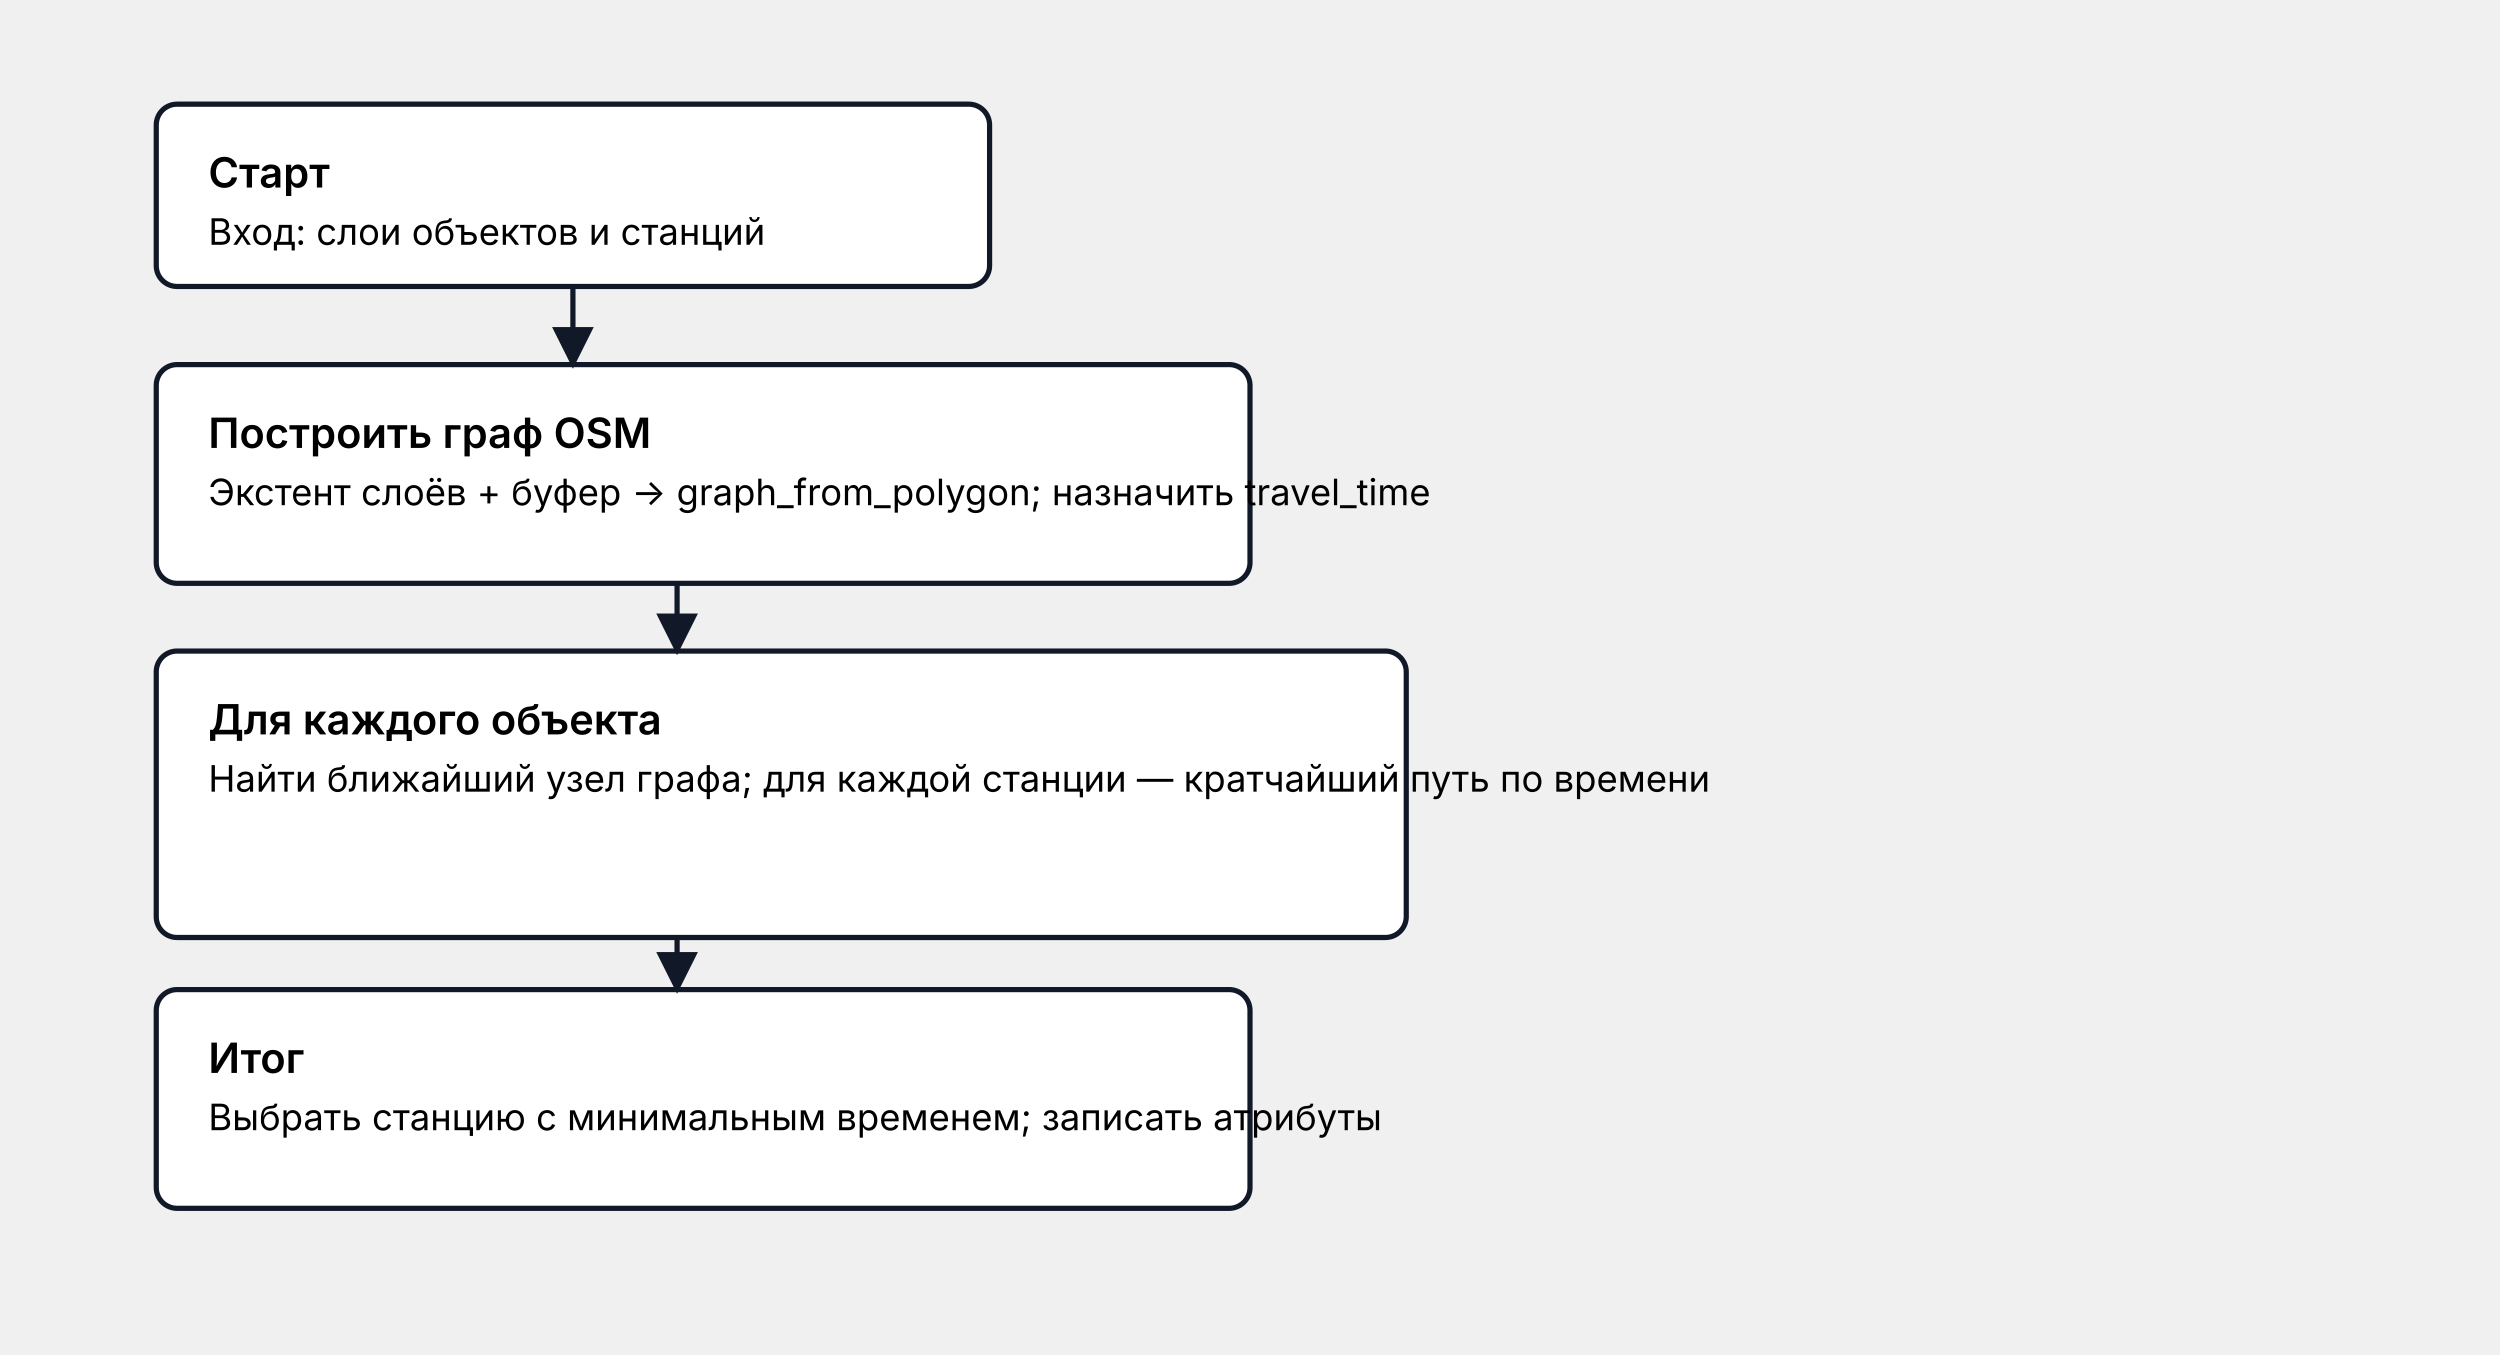
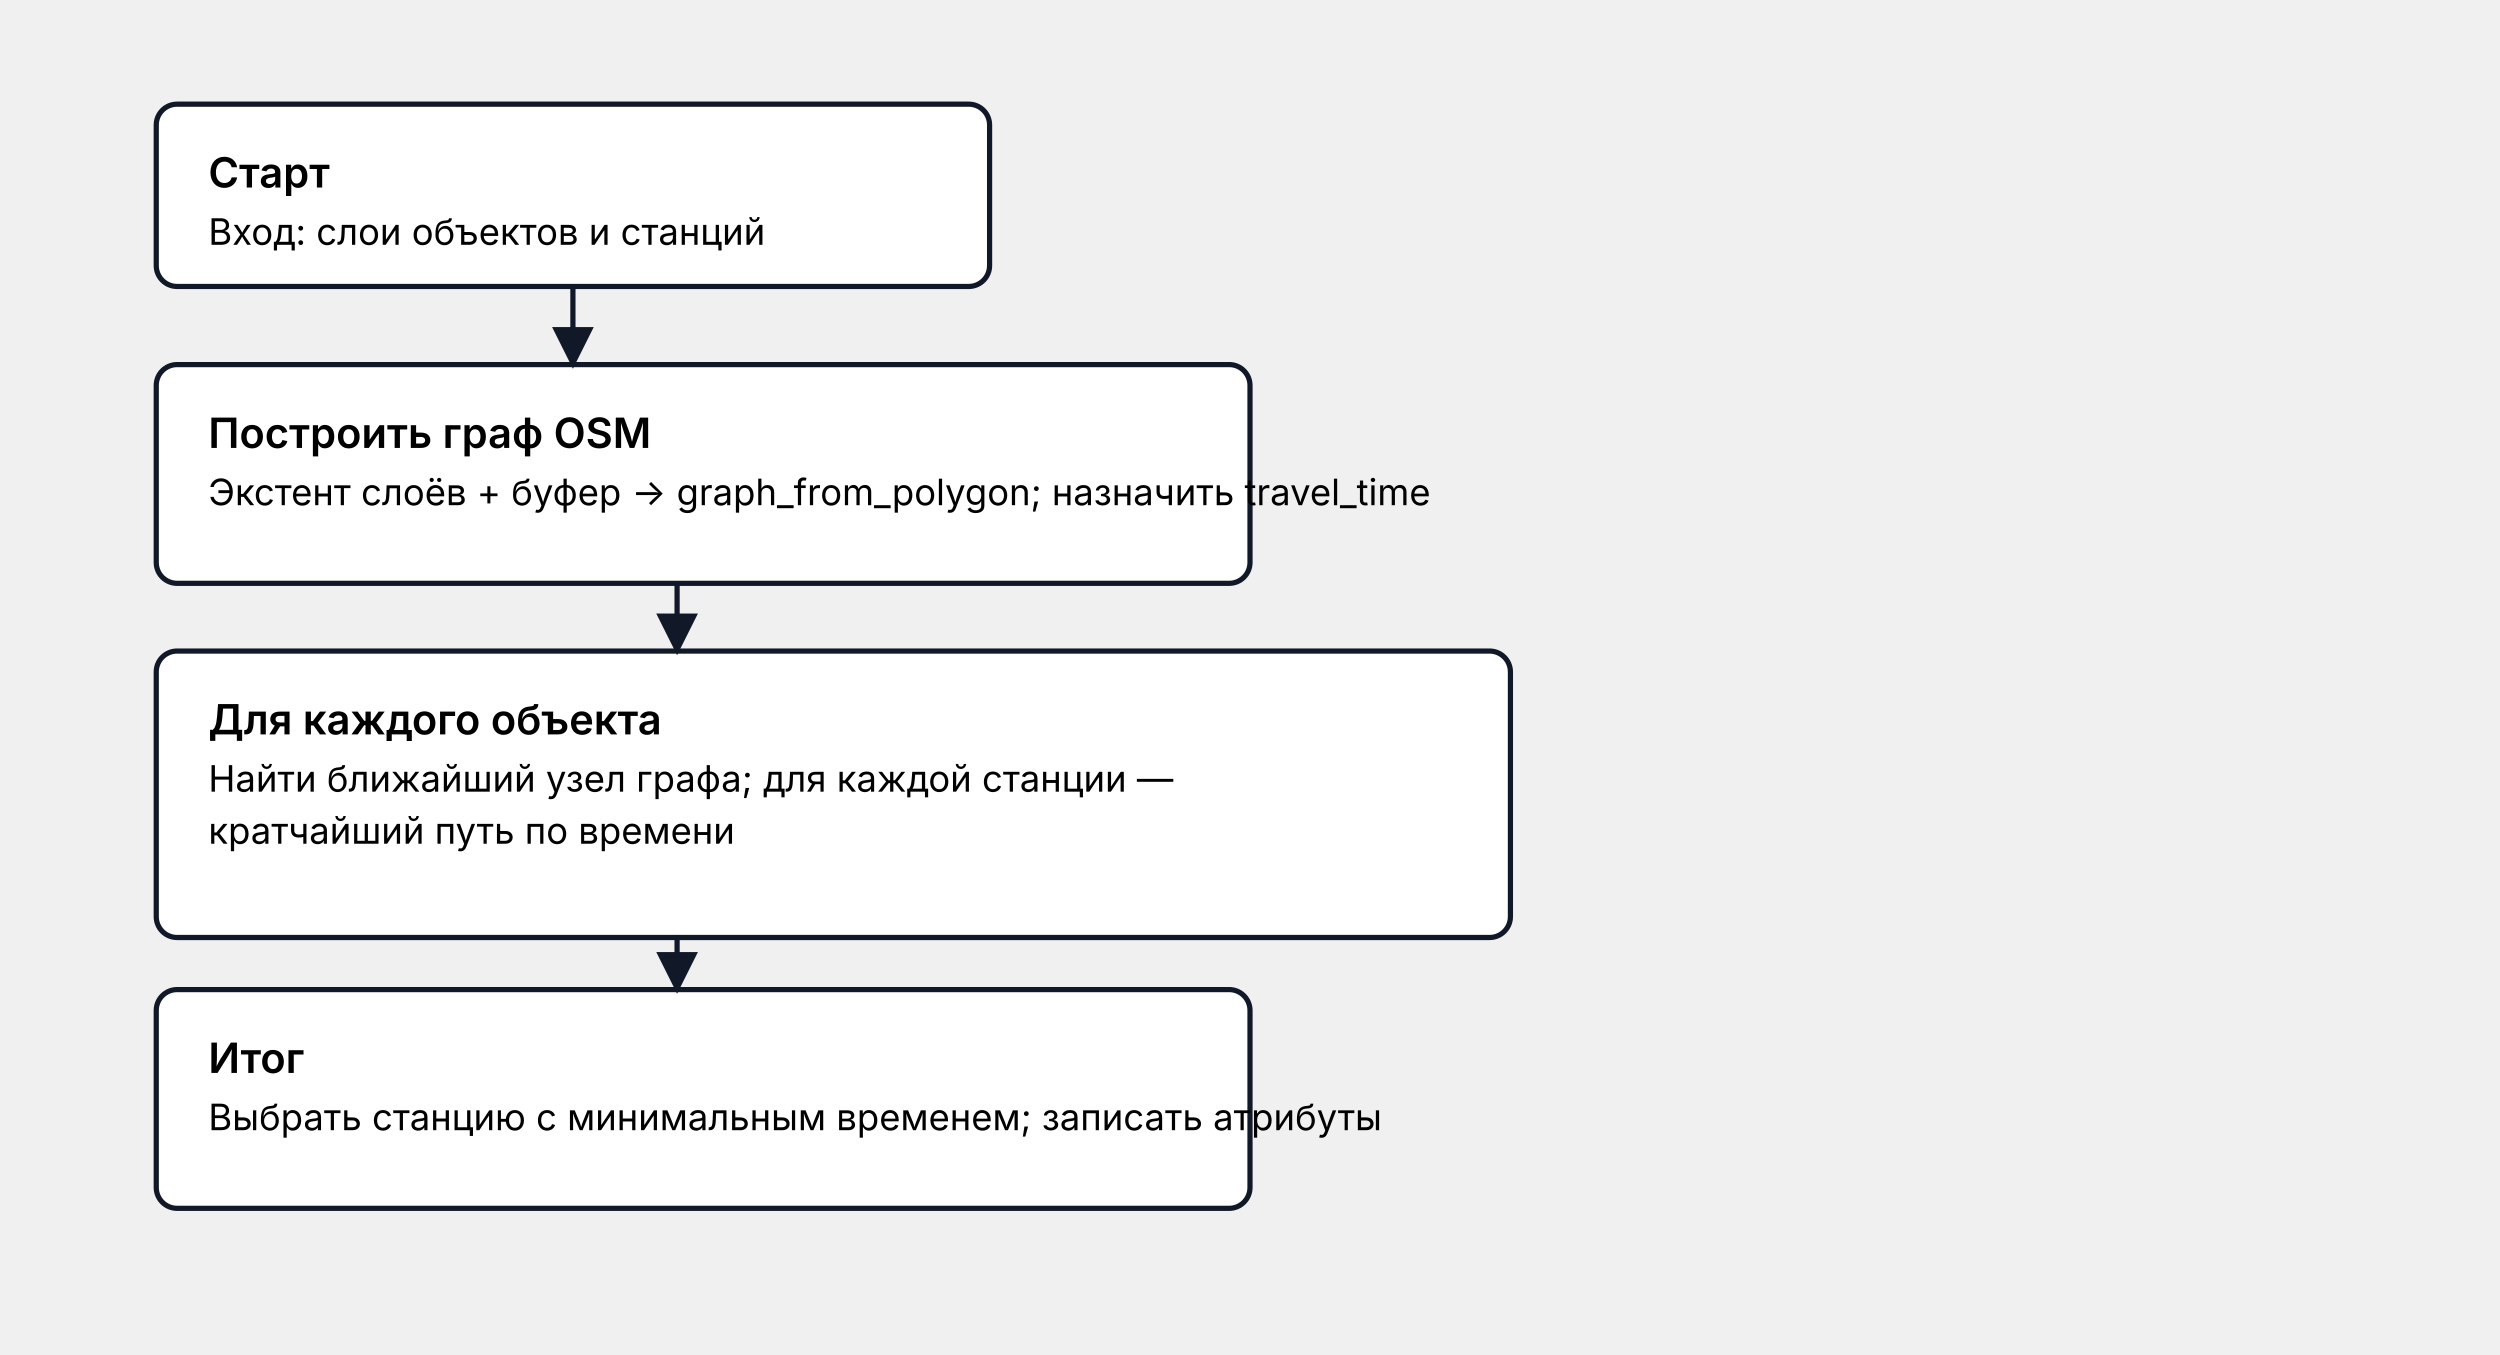
<svg xmlns="http://www.w3.org/2000/svg" width="960" height="520" viewBox="0 0 960 520" role="img" aria-labelledby="title desc">
  <defs>
    <style>
      .box{fill:#fff;stroke:#111827;stroke-width:2}
      .title{font:600 16px Inter,Segoe UI,Arial}
      .text{font:400 14px Inter,Segoe UI,Arial}
      .arrow{stroke:#111827;stroke-width:2;marker-end:url(#a)}
    </style>
    <marker id="a" viewBox="0 0 10 10" refX="9" refY="5" markerWidth="8" markerHeight="8" orient="auto-start-reverse">
      <path d="M 0 0 L 10 5 L 0 10 z" fill="#111827" />
    </marker>
  </defs>
  <rect class="box" x="60" y="40" width="320" height="70" rx="8" />
  <text x="80" y="72" class="title">Старт</text>
  <text x="80" y="94" class="text">Вход: слои объектов и станций</text>
  <rect class="box" x="60" y="140" width="420" height="84" rx="8" />
  <text x="80" y="172" class="title">Построить граф OSM</text>
  <text x="80" y="194" class="text">Экстент слоёв + буфер → graph_from_polygon; назначить travel_time</text>
-   <rect class="box" x="60" y="250" width="480" height="110" rx="8" />
+   <rect class="box" x="60" y="250" width="520" height="110" rx="8" />
  <text x="80" y="282" class="title">Для каждого объекта</text>
-   <text x="80" y="304" class="text">Найти ближайший узел графа; для каждой станции — кратчайший путь по времени</text>
+   <text x="80" y="304" class="text">
+     Найти ближайший узел графа; для каждой станции —
+   </text>
+   <text x="80" y="324" class="text">кратчайший путь по времени</text>
  <rect class="box" x="60" y="380" width="420" height="84" rx="8" />
  <text x="80" y="412" class="title">Итог</text>
  <text x="80" y="434" class="text">Выбрать станцию с минимальным временем; записать атрибуты</text>
  <line class="arrow" x1="220" y1="110" x2="220" y2="140" />
  <line class="arrow" x1="260" y1="224" x2="260" y2="250" />
  <line class="arrow" x1="260" y1="360" x2="260" y2="380" />
</svg>
